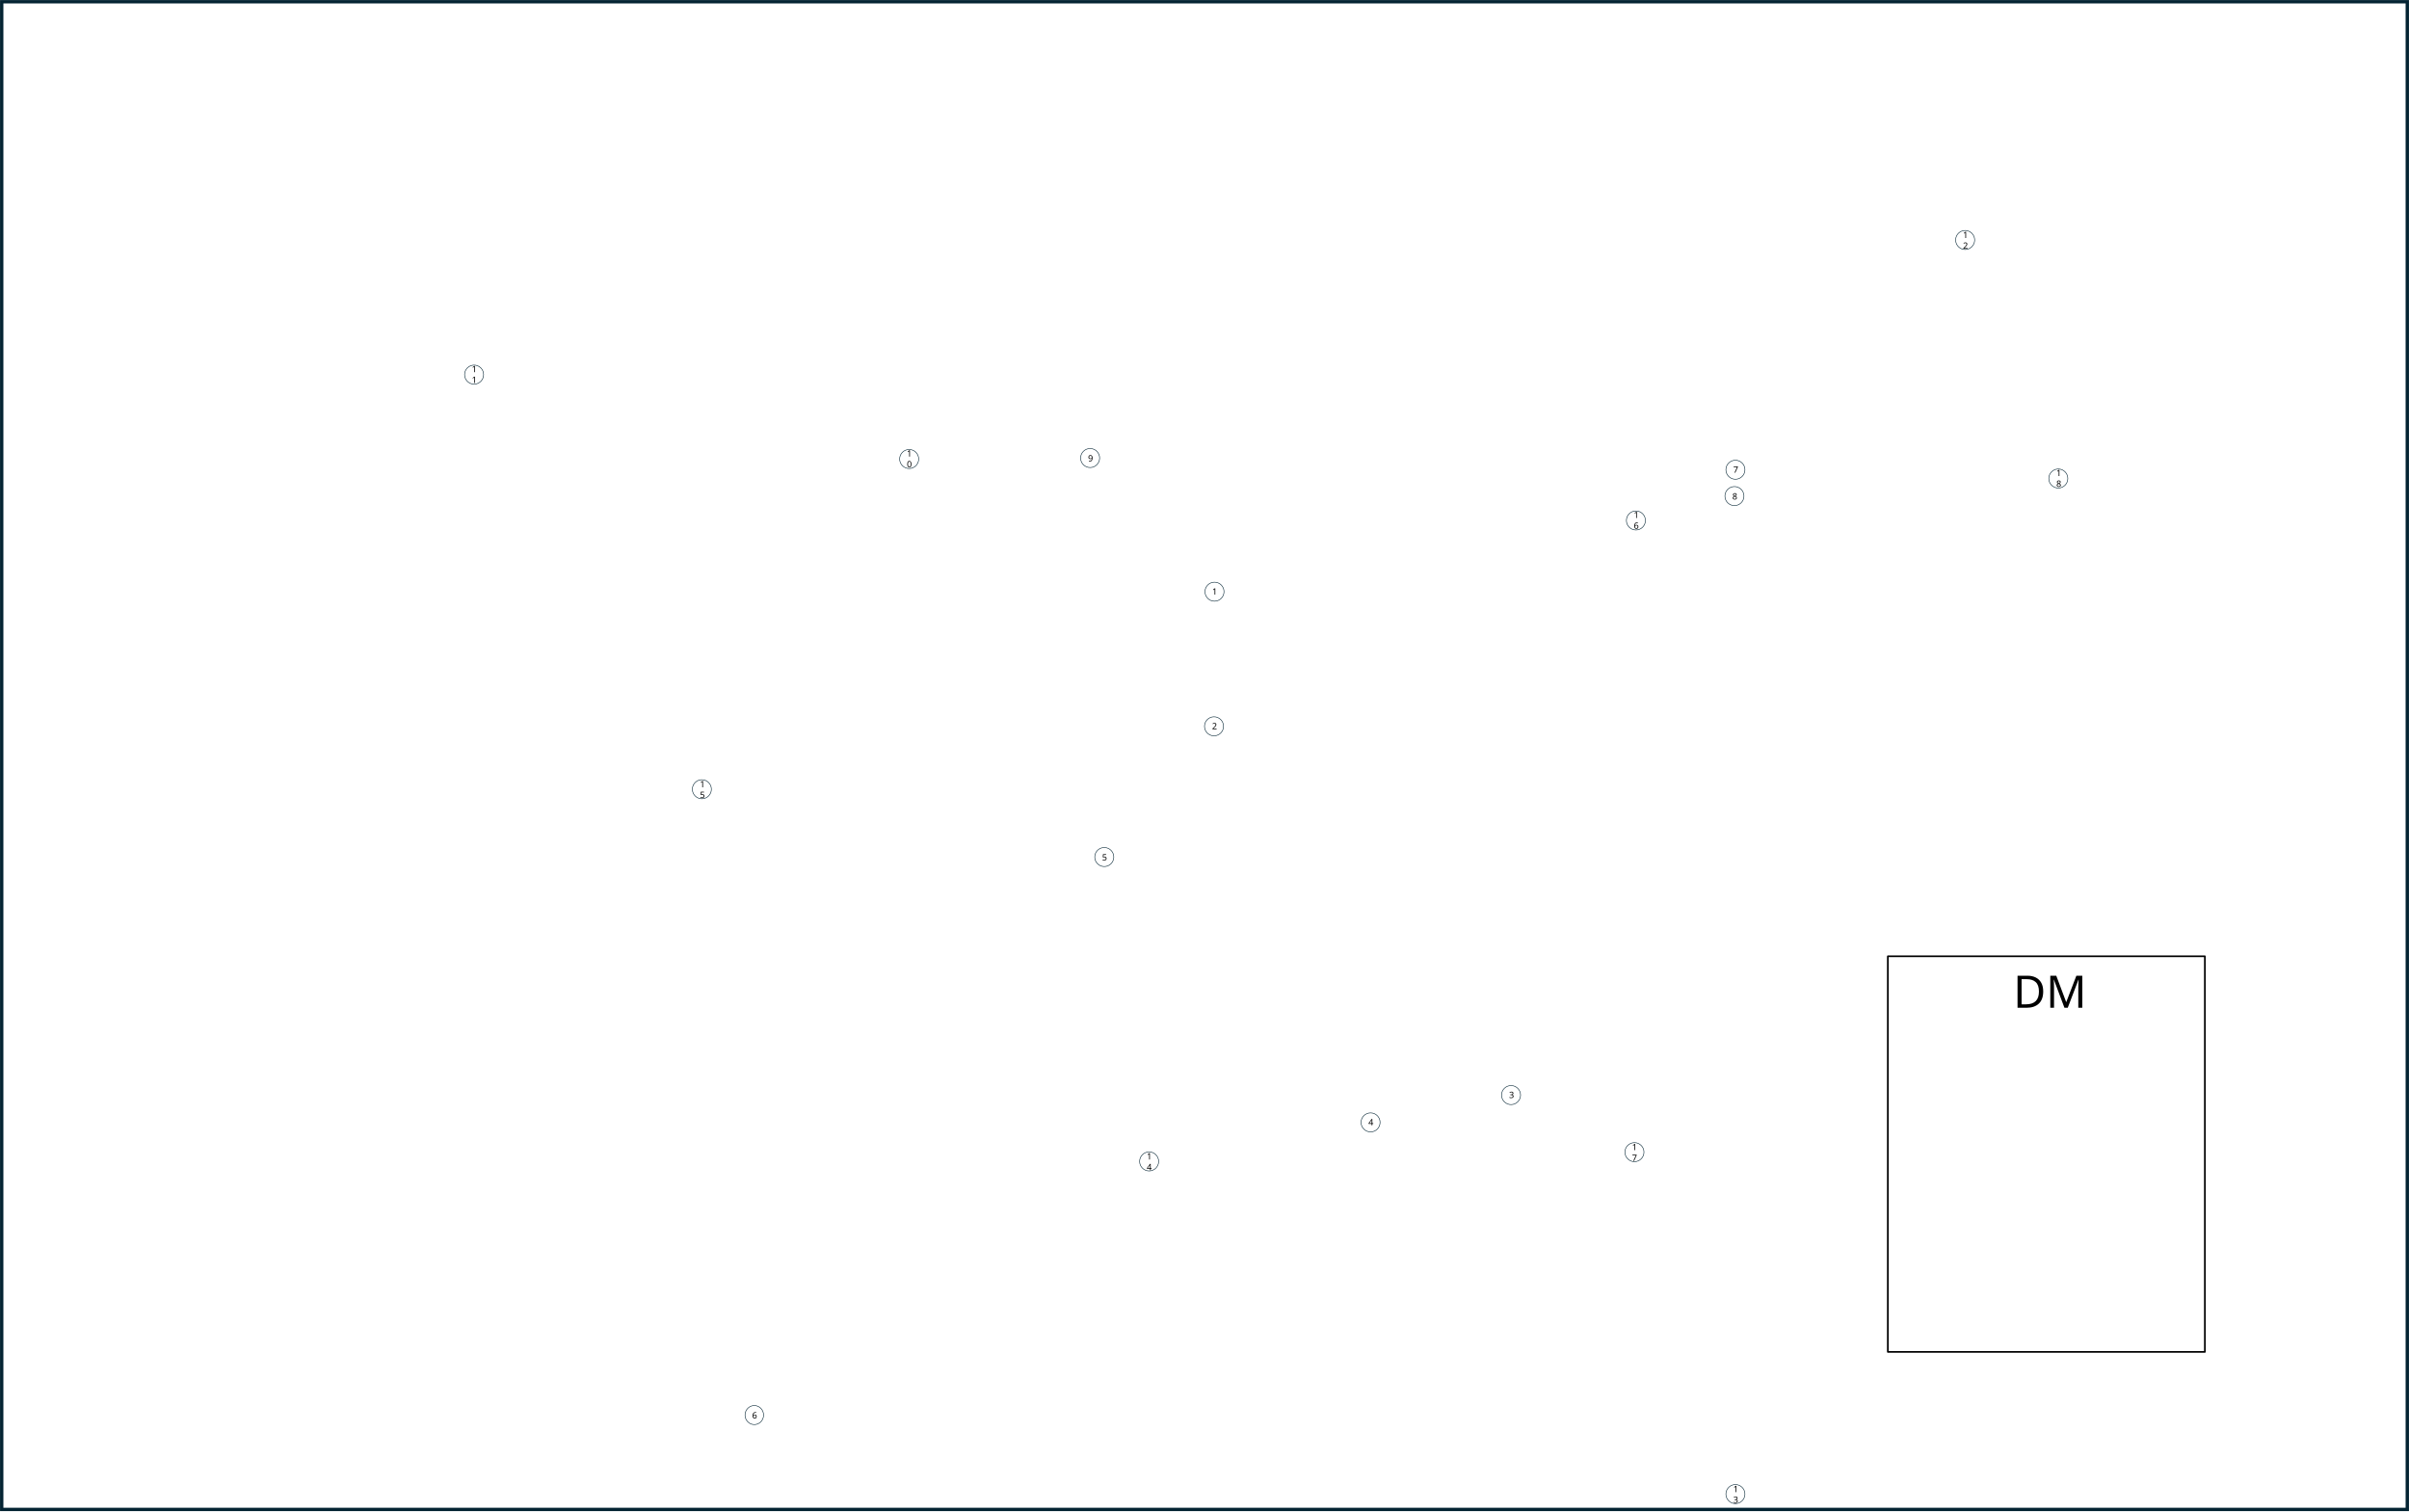
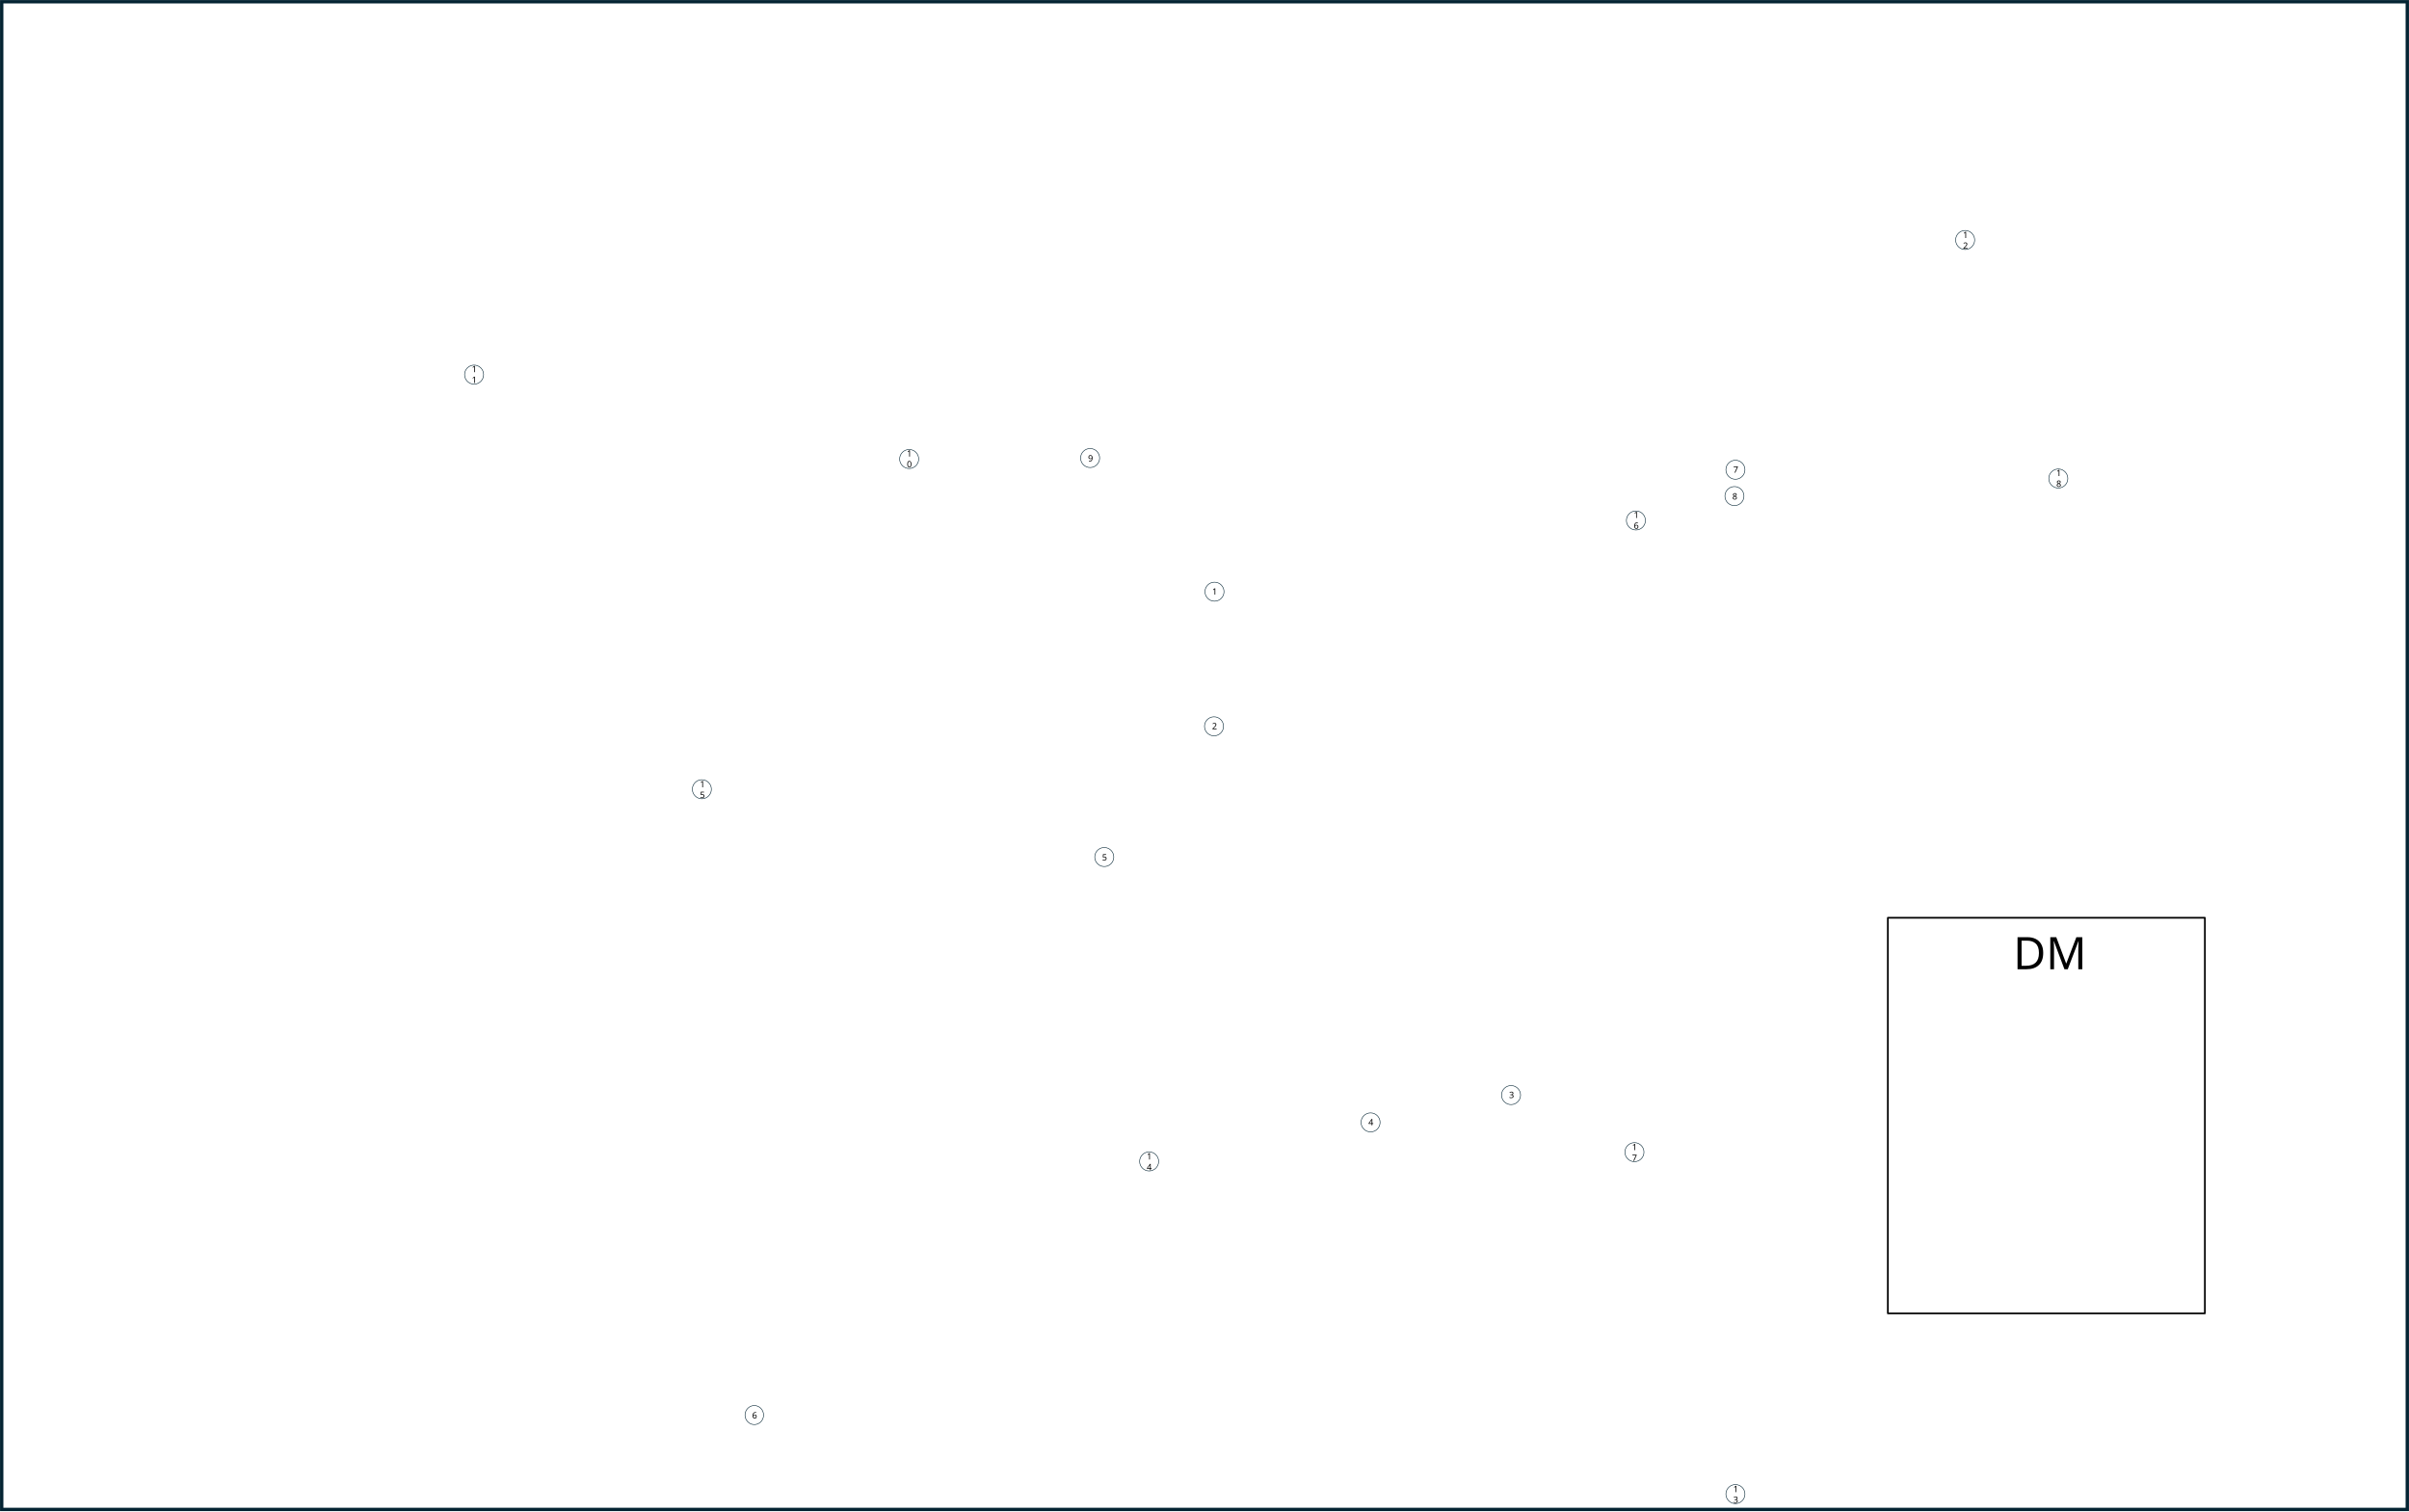
<svg xmlns="http://www.w3.org/2000/svg" width="4939" height="3098" xml:space="preserve" overflow="hidden">
  <g transform="translate(-129 -906)">
    <path d="M2599.5 2119C2599.5 2108.23 2608.23 2099.5 2619 2099.5 2629.77 2099.5 2638.5 2108.23 2638.5 2119 2638.5 2129.77 2629.77 2138.5 2619 2138.5 2608.23 2138.5 2599.5 2129.77 2599.5 2119Z" stroke="#042433" stroke-width="1.146" stroke-miterlimit="8" fill="none" fill-rule="evenodd" />
    <text font-family="Arial Nova Cond Light,Arial Nova Cond Light_MSFontService,sans-serif" font-weight="300" font-stretch="condensed" font-size="18" transform="matrix(1 0 0 1 2614.23 2125)">1</text>
    <path d="M2598.5 2395C2598.5 2384.23 2607.23 2375.5 2618 2375.5 2628.77 2375.5 2637.5 2384.23 2637.5 2395 2637.5 2405.77 2628.77 2414.5 2618 2414.5 2607.23 2414.5 2598.5 2405.77 2598.5 2395Z" stroke="#042433" stroke-width="1.146" stroke-miterlimit="8" fill="none" fill-rule="evenodd" />
    <text font-family="Arial Nova Cond Light,Arial Nova Cond Light_MSFontService,sans-serif" font-weight="300" font-stretch="condensed" font-size="18" transform="matrix(1 0 0 1 2613.94 2401)">2</text>
    <path d="M3207.5 3151C3207.5 3140.23 3216.23 3131.5 3227 3131.5 3237.77 3131.5 3246.5 3140.23 3246.5 3151 3246.5 3161.77 3237.77 3170.5 3227 3170.5 3216.23 3170.5 3207.5 3161.77 3207.5 3151Z" stroke="#042433" stroke-width="1.146" stroke-miterlimit="8" fill="none" fill-rule="evenodd" />
    <text font-family="Arial Nova Cond Light,Arial Nova Cond Light_MSFontService,sans-serif" font-weight="300" font-stretch="condensed" font-size="18" transform="matrix(1 0 0 1 3222.9 3157)">3</text>
    <path d="M2919.5 3207C2919.5 3196.23 2928.23 3187.5 2939 3187.5 2949.77 3187.5 2958.5 3196.23 2958.5 3207 2958.5 3217.77 2949.77 3226.5 2939 3226.5 2928.23 3226.5 2919.5 3217.77 2919.5 3207Z" stroke="#042433" stroke-width="1.146" stroke-miterlimit="8" fill="none" fill-rule="evenodd" />
    <text font-family="Arial Nova Cond Light,Arial Nova Cond Light_MSFontService,sans-serif" font-weight="300" font-stretch="condensed" font-size="18" transform="matrix(1 0 0 1 2934.54 3213)">4</text>
    <path d="M2373.5 2663C2373.5 2652.23 2382.23 2643.5 2393 2643.5 2403.77 2643.5 2412.5 2652.23 2412.5 2663 2412.5 2673.77 2403.77 2682.5 2393 2682.5 2382.23 2682.5 2373.5 2673.77 2373.5 2663Z" stroke="#042433" stroke-width="1.146" stroke-miterlimit="8" fill="none" fill-rule="evenodd" />
    <text font-family="Arial Nova Cond Light,Arial Nova Cond Light_MSFontService,sans-serif" font-weight="300" font-stretch="condensed" font-size="18" transform="matrix(1 0 0 1 2388.48 2670)">5</text>
    <path d="M1656.5 3807C1656.5 3796.23 1665.01 3787.5 1675.5 3787.5 1685.99 3787.5 1694.5 3796.23 1694.5 3807 1694.5 3817.77 1685.99 3826.5 1675.5 3826.5 1665.01 3826.5 1656.5 3817.77 1656.5 3807Z" stroke="#042433" stroke-width="1.146" stroke-miterlimit="8" fill="none" fill-rule="evenodd" />
    <text font-family="Arial Nova Cond Light,Arial Nova Cond Light_MSFontService,sans-serif" font-weight="300" font-stretch="condensed" font-size="18" transform="matrix(1 0 0 1 1670.98 3814)">6</text>
    <path d="M3667.5 1869C3667.5 1858.23 3676.23 1849.5 3687 1849.5 3697.77 1849.5 3706.5 1858.23 3706.5 1869 3706.5 1879.77 3697.77 1888.5 3687 1888.5 3676.23 1888.5 3667.5 1879.77 3667.5 1869Z" stroke="#042433" stroke-width="1.146" stroke-miterlimit="8" fill="none" fill-rule="evenodd" />
    <text font-family="Arial Nova Cond Light,Arial Nova Cond Light_MSFontService,sans-serif" font-weight="300" font-stretch="condensed" font-size="18" transform="matrix(1 0 0 1 3682.6 1875)">7</text>
    <path d="M3665.5 1923C3665.5 1912.23 3674.23 1903.5 3685 1903.5 3695.77 1903.5 3704.5 1912.23 3704.5 1923 3704.5 1933.77 3695.77 1942.5 3685 1942.5 3674.23 1942.5 3665.5 1933.77 3665.5 1923Z" stroke="#042433" stroke-width="1.146" stroke-miterlimit="8" fill="none" fill-rule="evenodd" />
    <text font-family="Arial Nova Cond Light,Arial Nova Cond Light_MSFontService,sans-serif" font-weight="300" font-stretch="condensed" font-size="18" transform="matrix(1 0 0 1 3680.65 1930)">8</text>
    <path d="M2344.5 1845C2344.5 1834.23 2353.23 1825.5 2364 1825.5 2374.77 1825.5 2383.5 1834.23 2383.5 1845 2383.5 1855.77 2374.77 1864.5 2364 1864.5 2353.23 1864.5 2344.5 1855.77 2344.5 1845Z" stroke="#042433" stroke-width="1.146" stroke-miterlimit="8" fill="none" fill-rule="evenodd" />
    <text font-family="Arial Nova Cond Light,Arial Nova Cond Light_MSFontService,sans-serif" font-weight="300" font-stretch="condensed" font-size="18" transform="matrix(1 0 0 1 2359.6 1852)">9</text>
    <path d="M1973.5 1847C1973.5 1836.23 1982.23 1827.5 1993 1827.5 2003.77 1827.5 2012.5 1836.23 2012.5 1847 2012.5 1857.77 2003.77 1866.5 1993 1866.5 1982.23 1866.5 1973.5 1857.77 1973.5 1847Z" stroke="#042433" stroke-width="1.146" stroke-miterlimit="8" fill="none" fill-rule="evenodd" />
    <text font-family="Arial Nova Cond Light,Arial Nova Cond Light_MSFontService,sans-serif" font-weight="300" font-stretch="condensed" font-size="18" transform="matrix(1 0 0 1 1988.2 1842)">1</text>
    <text font-family="Arial Nova Cond Light,Arial Nova Cond Light_MSFontService,sans-serif" font-weight="300" font-stretch="condensed" font-size="18" transform="matrix(1 0 0 1 1988.2 1864)">0</text>
    <path d="M1081.5 1674C1081.5 1663.23 1090.23 1654.5 1101 1654.5 1111.77 1654.5 1120.5 1663.23 1120.5 1674 1120.5 1684.77 1111.77 1693.5 1101 1693.5 1090.23 1693.5 1081.5 1684.77 1081.5 1674Z" stroke="#042433" stroke-width="1.146" stroke-miterlimit="8" fill="none" fill-rule="evenodd" />
    <text font-family="Arial Nova Cond Light,Arial Nova Cond Light_MSFontService,sans-serif" font-weight="300" font-stretch="condensed" font-size="18" transform="matrix(1 0 0 1 1096.33 1669)">1</text>
    <text font-family="Arial Nova Cond Light,Arial Nova Cond Light_MSFontService,sans-serif" font-weight="300" font-stretch="condensed" font-size="18" transform="matrix(1 0 0 1 1096.33 1691)">1</text>
    <path d="M4138.5 1398C4138.5 1387.23 4147.23 1378.5 4158 1378.5 4168.77 1378.5 4177.5 1387.23 4177.5 1398 4177.5 1408.77 4168.77 1417.5 4158 1417.5 4147.23 1417.5 4138.5 1408.77 4138.5 1398Z" stroke="#042433" stroke-width="1.146" stroke-miterlimit="8" fill="none" fill-rule="evenodd" />
    <text font-family="Arial Nova Cond Light,Arial Nova Cond Light_MSFontService,sans-serif" font-weight="300" font-stretch="condensed" font-size="18" transform="matrix(1 0 0 1 4153.51 1394)">1</text>
    <text font-family="Arial Nova Cond Light,Arial Nova Cond Light_MSFontService,sans-serif" font-weight="300" font-stretch="condensed" font-size="18" transform="matrix(1 0 0 1 4153.51 1416)">2</text>
    <path d="M3667.5 3969C3667.5 3958.23 3676.23 3949.5 3687 3949.5 3697.77 3949.5 3706.5 3958.23 3706.5 3969 3706.5 3979.77 3697.77 3988.5 3687 3988.5 3676.23 3988.5 3667.5 3979.77 3667.5 3969Z" stroke="#042433" stroke-width="1.146" stroke-miterlimit="8" fill="none" fill-rule="evenodd" />
    <text font-family="Arial Nova Cond Light,Arial Nova Cond Light_MSFontService,sans-serif" font-weight="300" font-stretch="condensed" font-size="18" transform="matrix(1 0 0 1 3682.56 3965)">1</text>
    <text font-family="Arial Nova Cond Light,Arial Nova Cond Light_MSFontService,sans-serif" font-weight="300" font-stretch="condensed" font-size="18" transform="matrix(1 0 0 1 3682.56 3987)">3</text>
    <path d="M2465.5 3287C2465.5 3276.23 2474.23 3267.5 2485 3267.5 2495.77 3267.5 2504.5 3276.23 2504.5 3287 2504.5 3297.77 2495.77 3306.5 2485 3306.5 2474.23 3306.5 2465.5 3297.77 2465.5 3287Z" stroke="#042433" stroke-width="1.146" stroke-miterlimit="8" fill="none" fill-rule="evenodd" />
    <text font-family="Arial Nova Cond Light,Arial Nova Cond Light_MSFontService,sans-serif" font-weight="300" font-stretch="condensed" font-size="18" transform="matrix(1 0 0 1 2480.15 3283)">1</text>
    <text font-family="Arial Nova Cond Light,Arial Nova Cond Light_MSFontService,sans-serif" font-weight="300" font-stretch="condensed" font-size="18" transform="matrix(1 0 0 1 2480.15 3305)">4</text>
    <path d="M1548.5 2524C1548.5 2513.23 1557.23 2504.5 1568 2504.5 1578.77 2504.5 1587.5 2513.23 1587.5 2524 1587.5 2534.77 1578.77 2543.5 1568 2543.5 1557.23 2543.5 1548.5 2534.77 1548.5 2524Z" stroke="#042433" stroke-width="1.146" stroke-miterlimit="8" fill="none" fill-rule="evenodd" />
    <text font-family="Arial Nova Cond Light,Arial Nova Cond Light_MSFontService,sans-serif" font-weight="300" font-stretch="condensed" font-size="18" transform="matrix(1 0 0 1 1563.95 2520)">1</text>
    <text font-family="Arial Nova Cond Light,Arial Nova Cond Light_MSFontService,sans-serif" font-weight="300" font-stretch="condensed" font-size="18" transform="matrix(1 0 0 1 1563.95 2542)">5</text>
    <path d="M3463.5 1973C3463.5 1962.23 3472.23 1953.5 3483 1953.5 3493.77 1953.5 3502.5 1962.23 3502.5 1973 3502.5 1983.77 3493.77 1992.5 3483 1992.5 3472.23 1992.5 3463.5 1983.77 3463.5 1973Z" stroke="#042433" stroke-width="1.146" stroke-miterlimit="8" fill="none" fill-rule="evenodd" />
    <text font-family="Arial Nova Cond Light,Arial Nova Cond Light_MSFontService,sans-serif" font-weight="300" font-stretch="condensed" font-size="18" transform="matrix(1 0 0 1 3478.61 1968)">1</text>
    <text font-family="Arial Nova Cond Light,Arial Nova Cond Light_MSFontService,sans-serif" font-weight="300" font-stretch="condensed" font-size="18" transform="matrix(1 0 0 1 3478.61 1990)">6</text>
    <path d="M3460.5 3268C3460.5 3257.23 3469.23 3248.5 3480 3248.5 3490.77 3248.5 3499.5 3257.23 3499.5 3268 3499.5 3278.77 3490.77 3287.5 3480 3287.5 3469.23 3287.5 3460.5 3278.77 3460.5 3268Z" stroke="#042433" stroke-width="1.146" stroke-miterlimit="8" fill="none" fill-rule="evenodd" />
    <text font-family="Arial Nova Cond Light,Arial Nova Cond Light_MSFontService,sans-serif" font-weight="300" font-stretch="condensed" font-size="18" transform="matrix(1 0 0 1 3475.09 3264)">1</text>
    <text font-family="Arial Nova Cond Light,Arial Nova Cond Light_MSFontService,sans-serif" font-weight="300" font-stretch="condensed" font-size="18" transform="matrix(1 0 0 1 3475.09 3286)">7</text>
-     <rect x="3999.5" y="2866.5" width="650" height="811" stroke="#000000" stroke-width="3.438" stroke-linejoin="round" stroke-miterlimit="10" fill="none" />
-     <text font-family="Aptos,Aptos_MSFontService,sans-serif" font-weight="400" font-size="92" transform="matrix(1 0 0 1 4256.5 2972)">DM</text>
+     <rect x="3999.5" y="2787.5" width="650" height="811" stroke="#000000" stroke-width="3.438" stroke-linejoin="round" stroke-miterlimit="10" fill="none" />
+     <text font-family="Aptos,Aptos_MSFontService,sans-serif" font-weight="400" font-size="92" transform="matrix(1 0 0 1 4256.5 2893)">DM</text>
    <path d="M4329.5 1887C4329.5 1876.23 4338.23 1867.5 4349 1867.5 4359.77 1867.5 4368.5 1876.23 4368.5 1887 4368.5 1897.77 4359.77 1906.5 4349 1906.5 4338.23 1906.5 4329.5 1897.77 4329.5 1887Z" stroke="#042433" stroke-width="1.146" stroke-miterlimit="8" fill="none" fill-rule="evenodd" />
    <text font-family="Arial Nova Cond Light,Arial Nova Cond Light_MSFontService,sans-serif" font-weight="300" font-stretch="condensed" font-size="18" transform="matrix(1 0 0 1 4344.86 1882)">1</text>
    <text font-family="Arial Nova Cond Light,Arial Nova Cond Light_MSFontService,sans-serif" font-weight="300" font-stretch="condensed" font-size="18" transform="matrix(1 0 0 1 4344.86 1904)">8</text>
    <rect x="132.5" y="909.5" width="4932" height="3091" stroke="#042433" stroke-width="6.875" stroke-miterlimit="8" fill="none" />
  </g>
</svg>
